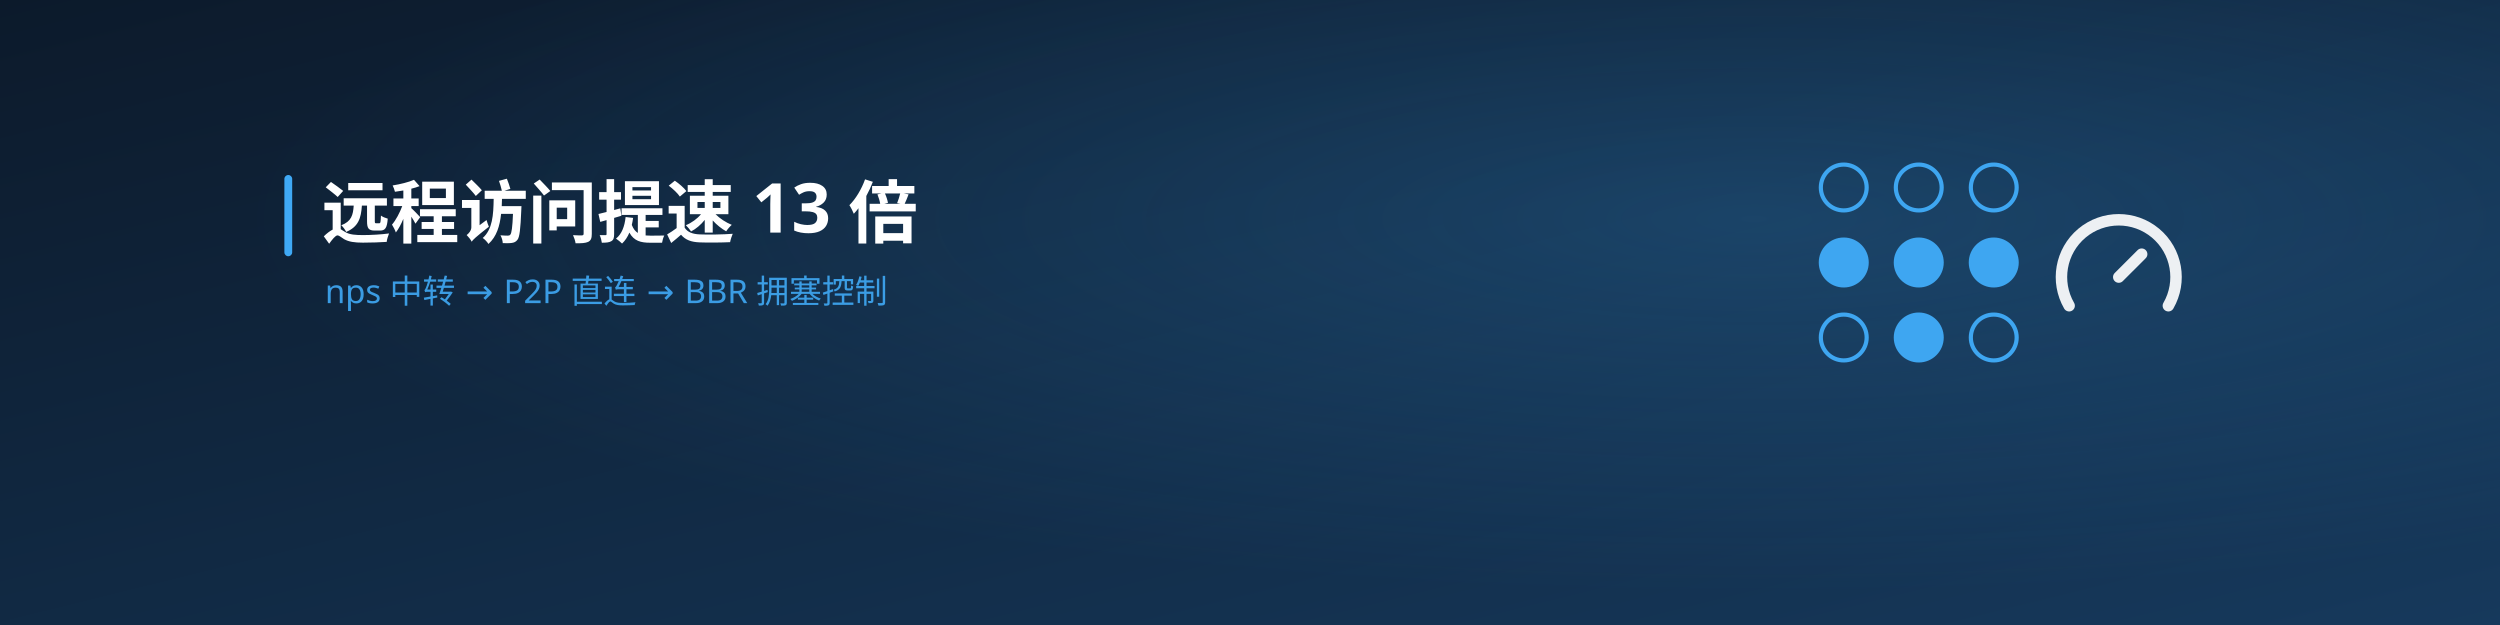
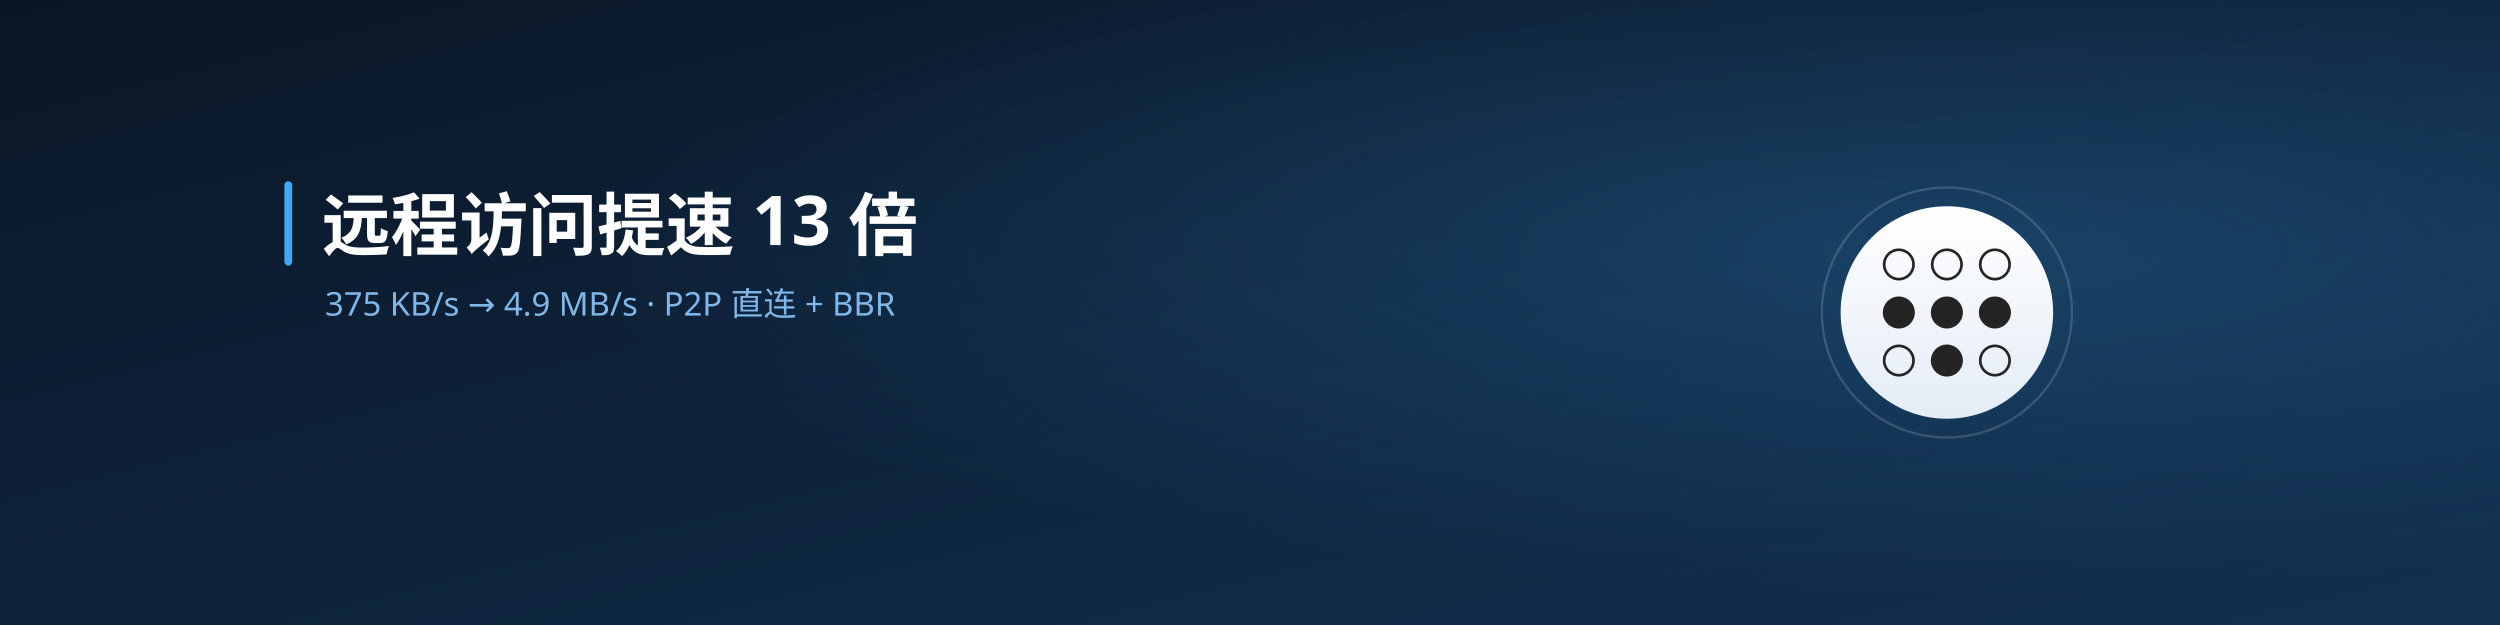
<svg xmlns="http://www.w3.org/2000/svg" width="1600" height="400" viewBox="0 0 1600 400" font-family="Microsoft YaHei, PingFang SC, sans-serif">
  <defs>
    <linearGradient id="bg" x1="0" y1="0" x2="1" y2="1">
-       <stop offset="0%" stop-color="#0c1a2b" />
-       <stop offset="100%" stop-color="#16395c" />
+       <stop offset="0%" stop-color="#0a1626" />
+       <stop offset="100%" stop-color="#123050" />
    </linearGradient>
-     <radialGradient id="glow" cx="70%" cy="35%" r="60%">
-       <stop offset="0%" stop-color="#3fa9f5" stop-opacity="0.2" />
+     <radialGradient id="glow" cx="78%" cy="40%" r="55%">
+       <stop offset="0%" stop-color="#3fa9f5" stop-opacity="0.22" />
      <stop offset="100%" stop-color="#3fa9f5" stop-opacity="0" />
    </radialGradient>
+     <linearGradient id="badge" x1="0" y1="0" x2="0" y2="1">
+       <stop offset="0%" stop-color="#ffffff" />
+       <stop offset="100%" stop-color="#e4ecf6" />
+     </linearGradient>
  </defs>
  <rect width="1600" height="400" fill="url(#bg)" />
  <rect width="1600" height="400" fill="url(#glow)" />
-   <g transform="translate(1164.00,104.00) scale(5.33333)" fill="#3fa9f5" opacity="0.97">
+   <circle cx="1246" cy="200" r="80" fill="none" stroke="#ffffff" stroke-opacity="0.16" stroke-width="1.5" />
+   <circle cx="1246" cy="200" r="68" fill="url(#badge)" />
+   <g transform="translate(1205,159) scale(3.4167)" fill="#242424">
    <path d="M24 12a3 3 0 1 1-6 0 3 3 0 0 1 6 0zm-9 9a3 3 0 1 1-6 0 3 3 0 0 1 6 0zm0-9a3 3 0 1 1-6 0 3 3 0 0 1 6 0zm6-6a3 3 0 1 1 0-6 3 3 0 0 1 0 6zm0-.5a2.5 2.5 0 1 0 0-5 2.5 2.5 0 0 0 0 5zM3 24a3 3 0 1 1 0-6 3 3 0 0 1 0 6zm0-.5a2.5 2.5 0 1 0 0-5 2.5 2.5 0 0 0 0 5zm18 .5a3 3 0 1 1 0-6 3 3 0 0 1 0 6zm0-.5a2.5 2.5 0 1 0 0-5 2.5 2.5 0 0 0 0 5zM6 12a3 3 0 1 1-6 0 3 3 0 0 1 6 0zm9-9a3 3 0 1 1-6 0 3 3 0 0 1 6 0zm-3 2.5a2.5 2.5 0 1 0 0-5 2.5 2.5 0 0 0 0 5zM6 3a3 3 0 1 1-6 0 3 3 0 0 1 6 0zM3 5.5a2.5 2.5 0 1 0 0-5 2.5 2.5 0 0 0 0 5z" />
  </g>
-   <g transform="translate(1312.00,126.00) scale(3.66667)" fill="none" stroke="#ffffff" stroke-width="2" stroke-linecap="round" stroke-linejoin="round" opacity="0.92">
-     <path d="m12 14 4-4" />
-     <path d="M3.34 19a10 10 0 1 1 17.32 0" />
-   </g>
-   <rect x="182" y="112" width="5" height="52" fill="#3fa9f5" rx="2.5" />
-   <text x="206" y="152" font-size="44" font-weight="bold" fill="#ffffff">远程访问提速 13 倍</text>
-   <text x="208" y="194" font-size="21" fill="#3fa9f5" opacity="0.9">nps 中转 → P2P 直连 → BBR 拥塞控制</text>
+   <rect x="182" y="116" width="5" height="54" fill="#3fa9f5" rx="2.5" />
+   <text x="206" y="160" font-size="44" font-weight="bold" fill="#ffffff">远程访问提速 13 倍</text>
+   <text x="208" y="202" font-size="21" fill="#7fb8e8">375 KB/s → 4.9 MB/s · P2P 直连 + BBR</text>
</svg>
